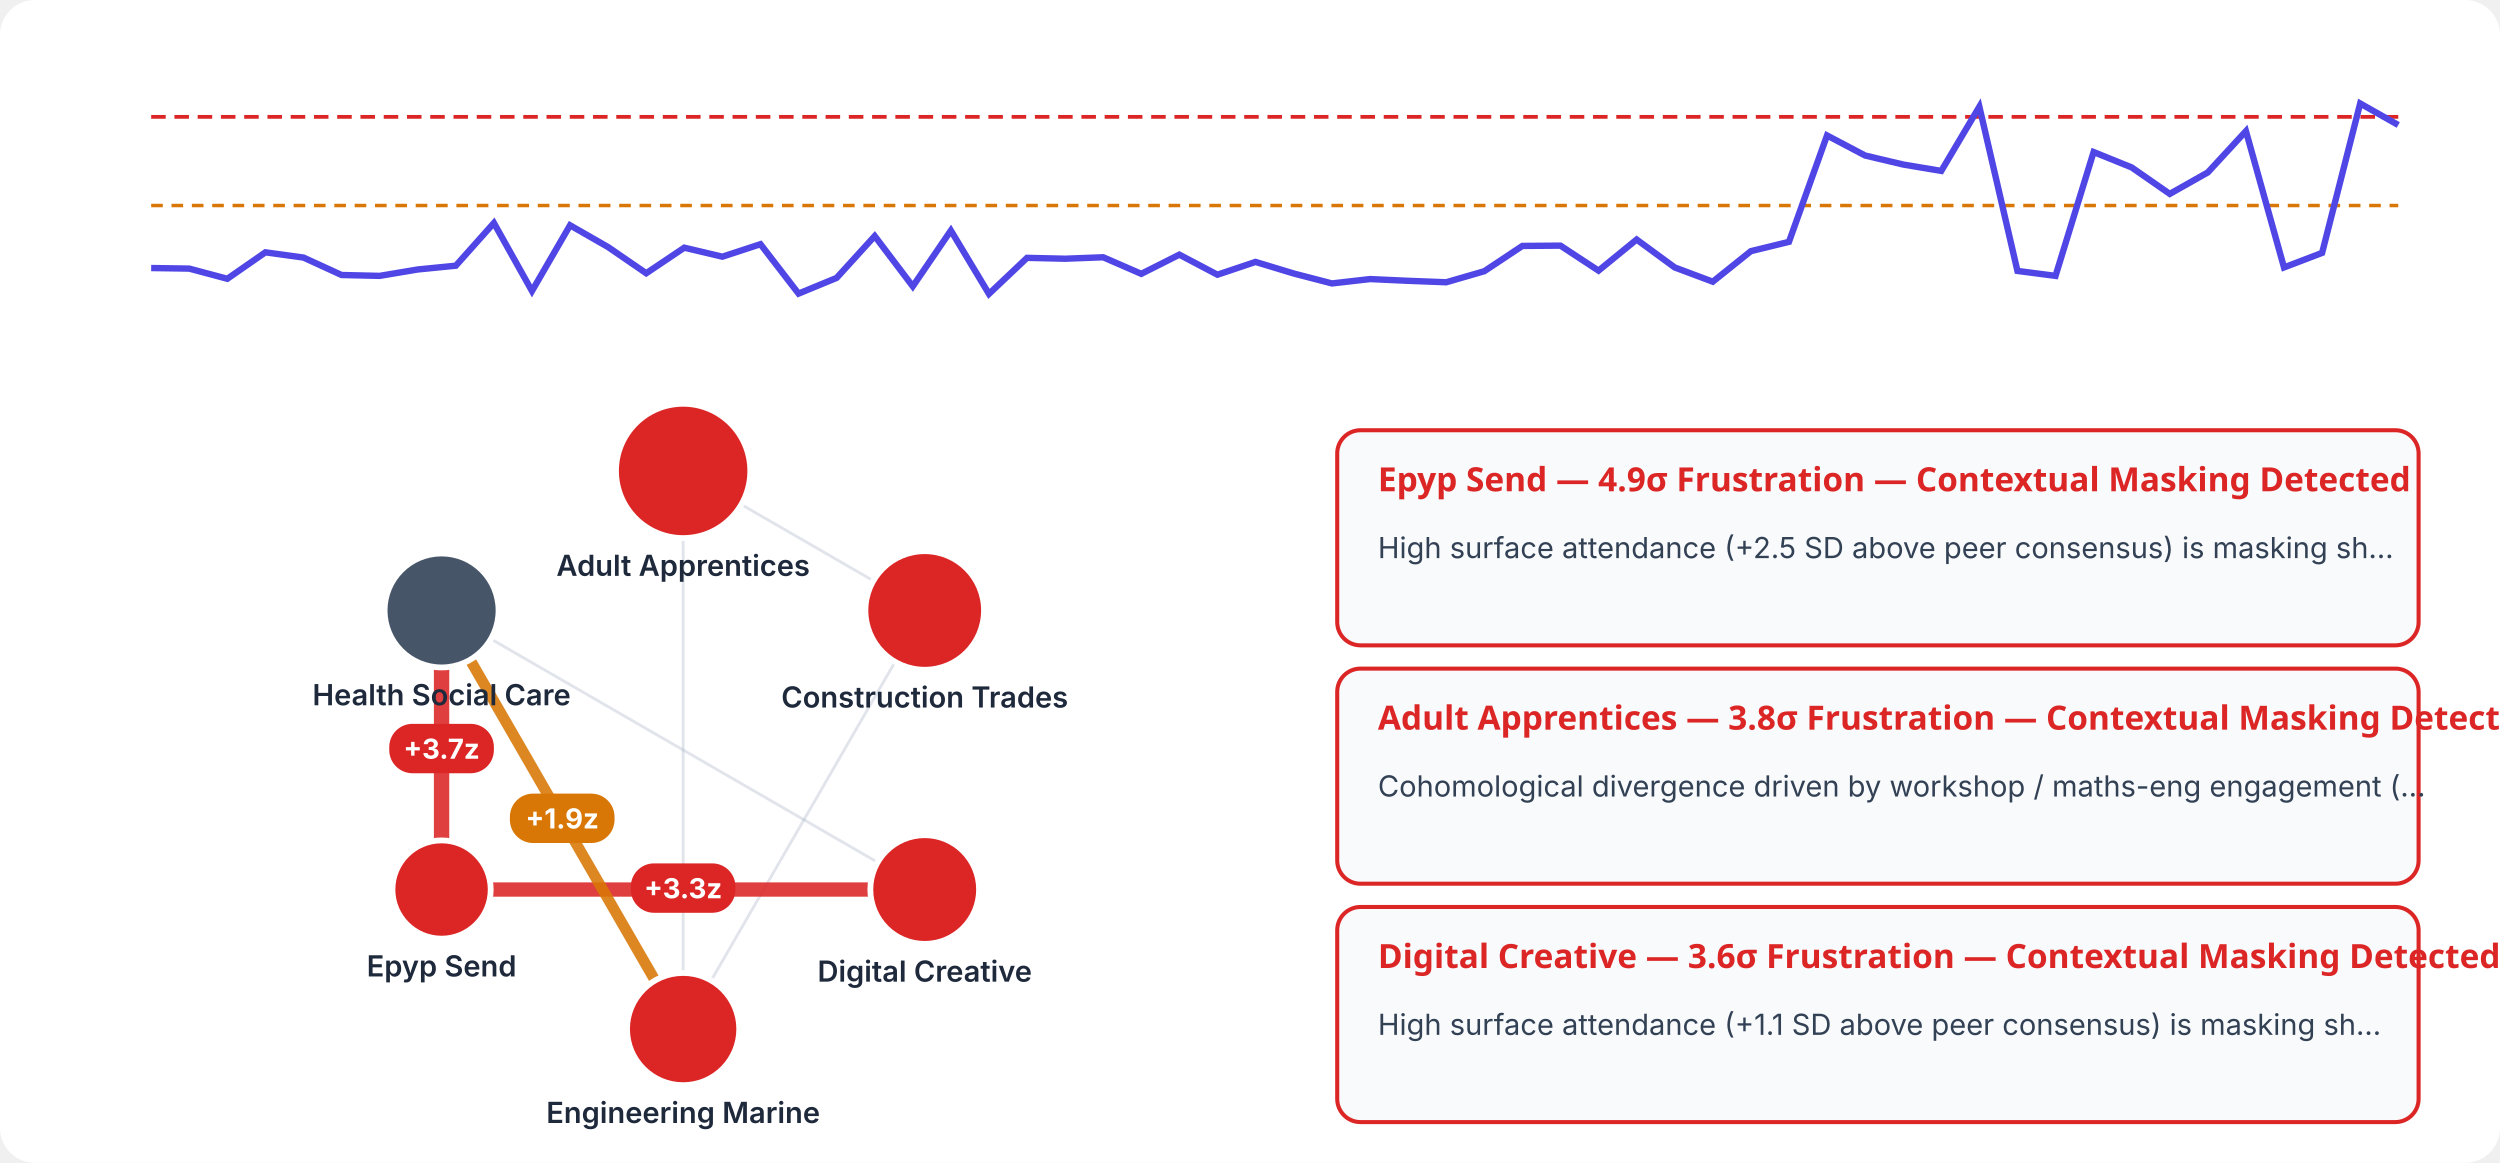
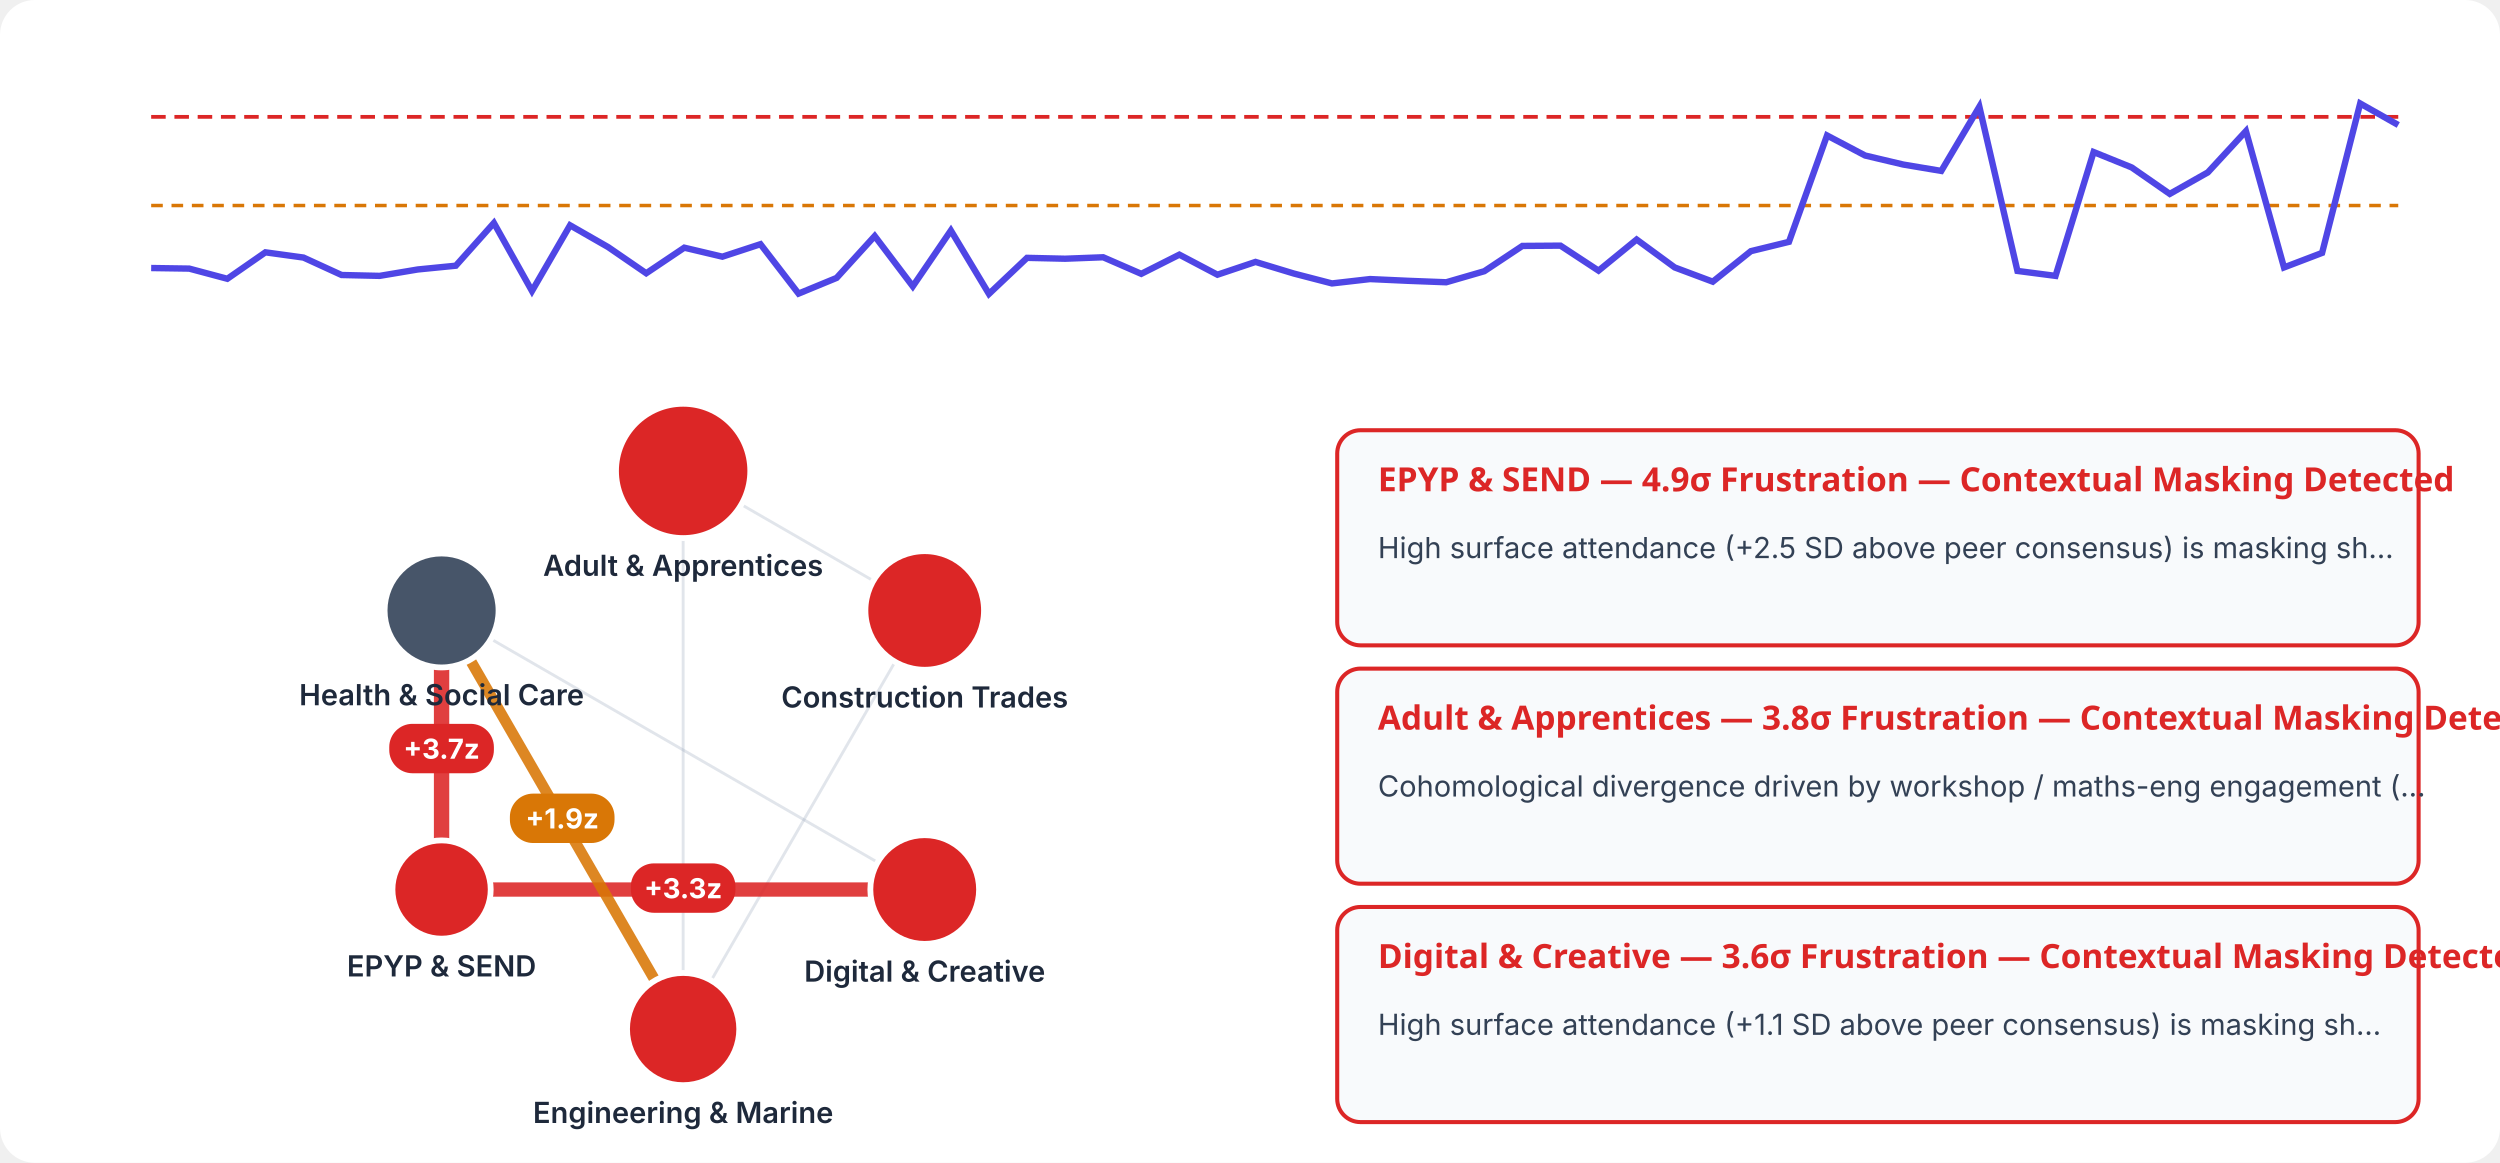
<svg xmlns="http://www.w3.org/2000/svg" viewBox="0 0 860 400" width="100%" role="img" aria-label="Sheaf Frustration and Contextual Masking Alert Board">
  <rect x="0" y="0" width="860" height="400" rx="12" fill="#FFFFFF" />
  <line x1="52.0" y1="70.7" x2="825.0" y2="70.7" stroke="#D97706" stroke-width="1.2" stroke-dasharray="4,3" />
  <line x1="52.0" y1="40.2" x2="825.0" y2="40.2" stroke="#DC2626" stroke-width="1.3" stroke-dasharray="5,3" />
  <polyline fill="none" stroke="#4F46E5" stroke-width="2.2" points="52.0,92.2 65.1,92.4 78.2,95.9 91.3,86.8 104.4,88.6 117.5,94.6 130.6,94.9 143.7,92.7 156.8,91.4 169.9,76.7 183.0,100.1 196.1,77.5 209.2,85.0 222.3,94.0 235.4,85.2 248.5,88.3 261.6,84.0 274.7,101.0 287.8,95.6 300.9,81.2 314.0,98.5 327.1,79.3 340.2,101.1 353.3,88.7 366.4,89.0 379.5,88.5 392.6,94.2 405.7,87.6 418.8,94.5 431.9,90.1 445.1,94.1 458.2,97.5 471.3,96.0 484.4,96.6 497.5,97.1 510.6,93.3 523.7,84.6 536.8,84.5 549.9,93.1 563.0,82.4 576.1,92.0 589.2,96.9 602.3,86.4 615.4,83.2 628.5,46.6 641.6,53.5 654.7,56.6 667.8,58.8 680.9,36.7 694.0,93.2 707.1,94.9 720.2,52.3 733.3,57.6 746.4,66.7 759.5,59.3 772.6,45.1 785.7,92.0 798.8,87.0 811.9,35.6 825.0,43.0" />
  <line x1="235.0" y1="162.0" x2="318.1" y2="210.0" stroke="#94A3B8" stroke-width="1.0" stroke-opacity="0.28" />
  <line x1="235.0" y1="162.0" x2="235.0" y2="354.0" stroke="#94A3B8" stroke-width="1.0" stroke-opacity="0.28" />
  <line x1="318.1" y1="210.0" x2="235.0" y2="354.0" stroke="#94A3B8" stroke-width="1.0" stroke-opacity="0.28" />
  <line x1="318.1" y1="306.0" x2="151.9" y2="306.0" stroke="#DC2626" stroke-width="4.92" stroke-opacity="0.88" />
  <rect x="217.0" y="297.0" width="36" height="17" rx="8" fill="#DC2626" />
  <text x="235.0" y="309.0" text-anchor="middle" font-family="Inter,sans-serif" font-size="9.5" font-weight="700" fill="#FFFFFF">+3.3z</text>
  <line x1="318.1" y1="306.0" x2="151.9" y2="210.0" stroke="#94A3B8" stroke-width="1.0" stroke-opacity="0.28" />
  <line x1="235.0" y1="354.0" x2="151.9" y2="210.0" stroke="#D97706" stroke-width="3.76" stroke-opacity="0.88" />
  <rect x="175.4" y="273.0" width="36" height="17" rx="8" fill="#D97706" />
  <text x="193.4" y="285.0" text-anchor="middle" font-family="Inter,sans-serif" font-size="9.5" font-weight="700" fill="#FFFFFF">+1.9z</text>
  <line x1="151.9" y1="306.0" x2="151.9" y2="210.0" stroke="#DC2626" stroke-width="5.28" stroke-opacity="0.88" />
  <rect x="133.9" y="249.0" width="36" height="17" rx="8" fill="#DC2626" />
  <text x="151.9" y="261.0" text-anchor="middle" font-family="Inter,sans-serif" font-size="9.5" font-weight="700" fill="#FFFFFF">+3.7z</text>
  <circle cx="235.0" cy="162.0" r="23.1" fill="#DC2626" stroke="#FFFFFF" stroke-width="2" />
-   <text x="235.0" y="198.1" text-anchor="middle" font-family="Inter,sans-serif" font-size="10" font-weight="600" fill="#1E293B">Adult Apprentices</text>
+   <text x="235.0" y="198.1" text-anchor="middle" font-family="Inter,sans-serif" font-size="10" font-weight="600" fill="#1E293B">Adult &amp; Apprentices</text>
  <circle cx="318.1" cy="210.0" r="20.4" fill="#DC2626" stroke="#FFFFFF" stroke-width="2" />
  <text x="318.1" y="243.4" text-anchor="middle" font-family="Inter,sans-serif" font-size="10" font-weight="600" fill="#1E293B">Construction Trades</text>
  <circle cx="318.1" cy="306.0" r="18.7" fill="#DC2626" stroke="#FFFFFF" stroke-width="2" />
-   <text x="318.1" y="337.7" text-anchor="middle" font-family="Inter,sans-serif" font-size="10" font-weight="600" fill="#1E293B">Digital Creative</text>
+   <text x="318.1" y="337.7" text-anchor="middle" font-family="Inter,sans-serif" font-size="10" font-weight="600" fill="#1E293B">Digital &amp; Creative</text>
  <circle cx="235.0" cy="354.0" r="19.3" fill="#DC2626" stroke="#FFFFFF" stroke-width="2" />
-   <text x="235.0" y="386.3" text-anchor="middle" font-family="Inter,sans-serif" font-size="10" font-weight="600" fill="#1E293B">Engineering Marine</text>
+   <text x="235.0" y="386.3" text-anchor="middle" font-family="Inter,sans-serif" font-size="10" font-weight="600" fill="#1E293B">Engineering &amp; Marine</text>
  <circle cx="151.9" cy="306.0" r="16.9" fill="#DC2626" stroke="#FFFFFF" stroke-width="2" />
-   <text x="151.9" y="335.9" text-anchor="middle" font-family="Inter,sans-serif" font-size="10" font-weight="600" fill="#1E293B">Epyp Send</text>
+   <text x="151.9" y="335.9" text-anchor="middle" font-family="Inter,sans-serif" font-size="10" font-weight="600" fill="#1E293B">EPYP &amp; SEND</text>
  <circle cx="151.9" cy="210.0" r="19.6" fill="#475569" stroke="#FFFFFF" stroke-width="2" />
-   <text x="151.9" y="242.6" text-anchor="middle" font-family="Inter,sans-serif" font-size="10" font-weight="600" fill="#1E293B">Health Social Care</text>
+   <text x="151.9" y="242.6" text-anchor="middle" font-family="Inter,sans-serif" font-size="10" font-weight="600" fill="#1E293B">Health &amp; Social Care</text>
  <rect x="460" y="148.0" width="372" height="74" rx="8" fill="#F8FAFC" stroke="#DC2626" stroke-width="1.4" />
-   <text x="474" y="169.0" font-family="Plus Jakarta Sans,sans-serif" font-size="11.5" font-weight="700" fill="#DC2626">Epyp Send — 4.9σ Frustration — Contextual Masking Detected</text>
+   <text x="474" y="169.0" font-family="Plus Jakarta Sans,sans-serif" font-size="11.5" font-weight="700" fill="#DC2626">EPYP &amp; SEND — 4.9σ Frustration — Contextual Masking Detected</text>
  <text x="474" y="192.0" font-family="Inter,sans-serif" font-size="10" fill="#334155">High surface attendance (+2.5 SD above peer consensus) is masking sh...</text>
  <rect x="460" y="230.0" width="372" height="74" rx="8" fill="#F8FAFC" stroke="#DC2626" stroke-width="1.4" />
-   <text x="474" y="251.0" font-family="Plus Jakarta Sans,sans-serif" font-size="11.5" font-weight="700" fill="#DC2626">Adult Apprentices — 3.8σ Frustration — Contextual Masking Detected</text>
+   <text x="474" y="251.0" font-family="Plus Jakarta Sans,sans-serif" font-size="11.5" font-weight="700" fill="#DC2626">Adult &amp; Apprentices — 3.8σ Frustration — Contextual Masking Detected</text>
  <text x="474" y="274.0" font-family="Inter,sans-serif" font-size="10" fill="#334155">Cohomological divergence driven by workshop / maths-eng engagement (...</text>
  <rect x="460" y="312.0" width="372" height="74" rx="8" fill="#F8FAFC" stroke="#DC2626" stroke-width="1.4" />
-   <text x="474" y="333.0" font-family="Plus Jakarta Sans,sans-serif" font-size="11.5" font-weight="700" fill="#DC2626">Digital Creative — 3.6σ Frustration — Contextual Masking Detected</text>
+   <text x="474" y="333.0" font-family="Plus Jakarta Sans,sans-serif" font-size="11.5" font-weight="700" fill="#DC2626">Digital &amp; Creative — 3.6σ Frustration — Contextual Masking Detected</text>
  <text x="474" y="356.0" font-family="Inter,sans-serif" font-size="10" fill="#334155">High surface attendance (+1.1 SD above peer consensus) is masking sh...</text>
</svg>
